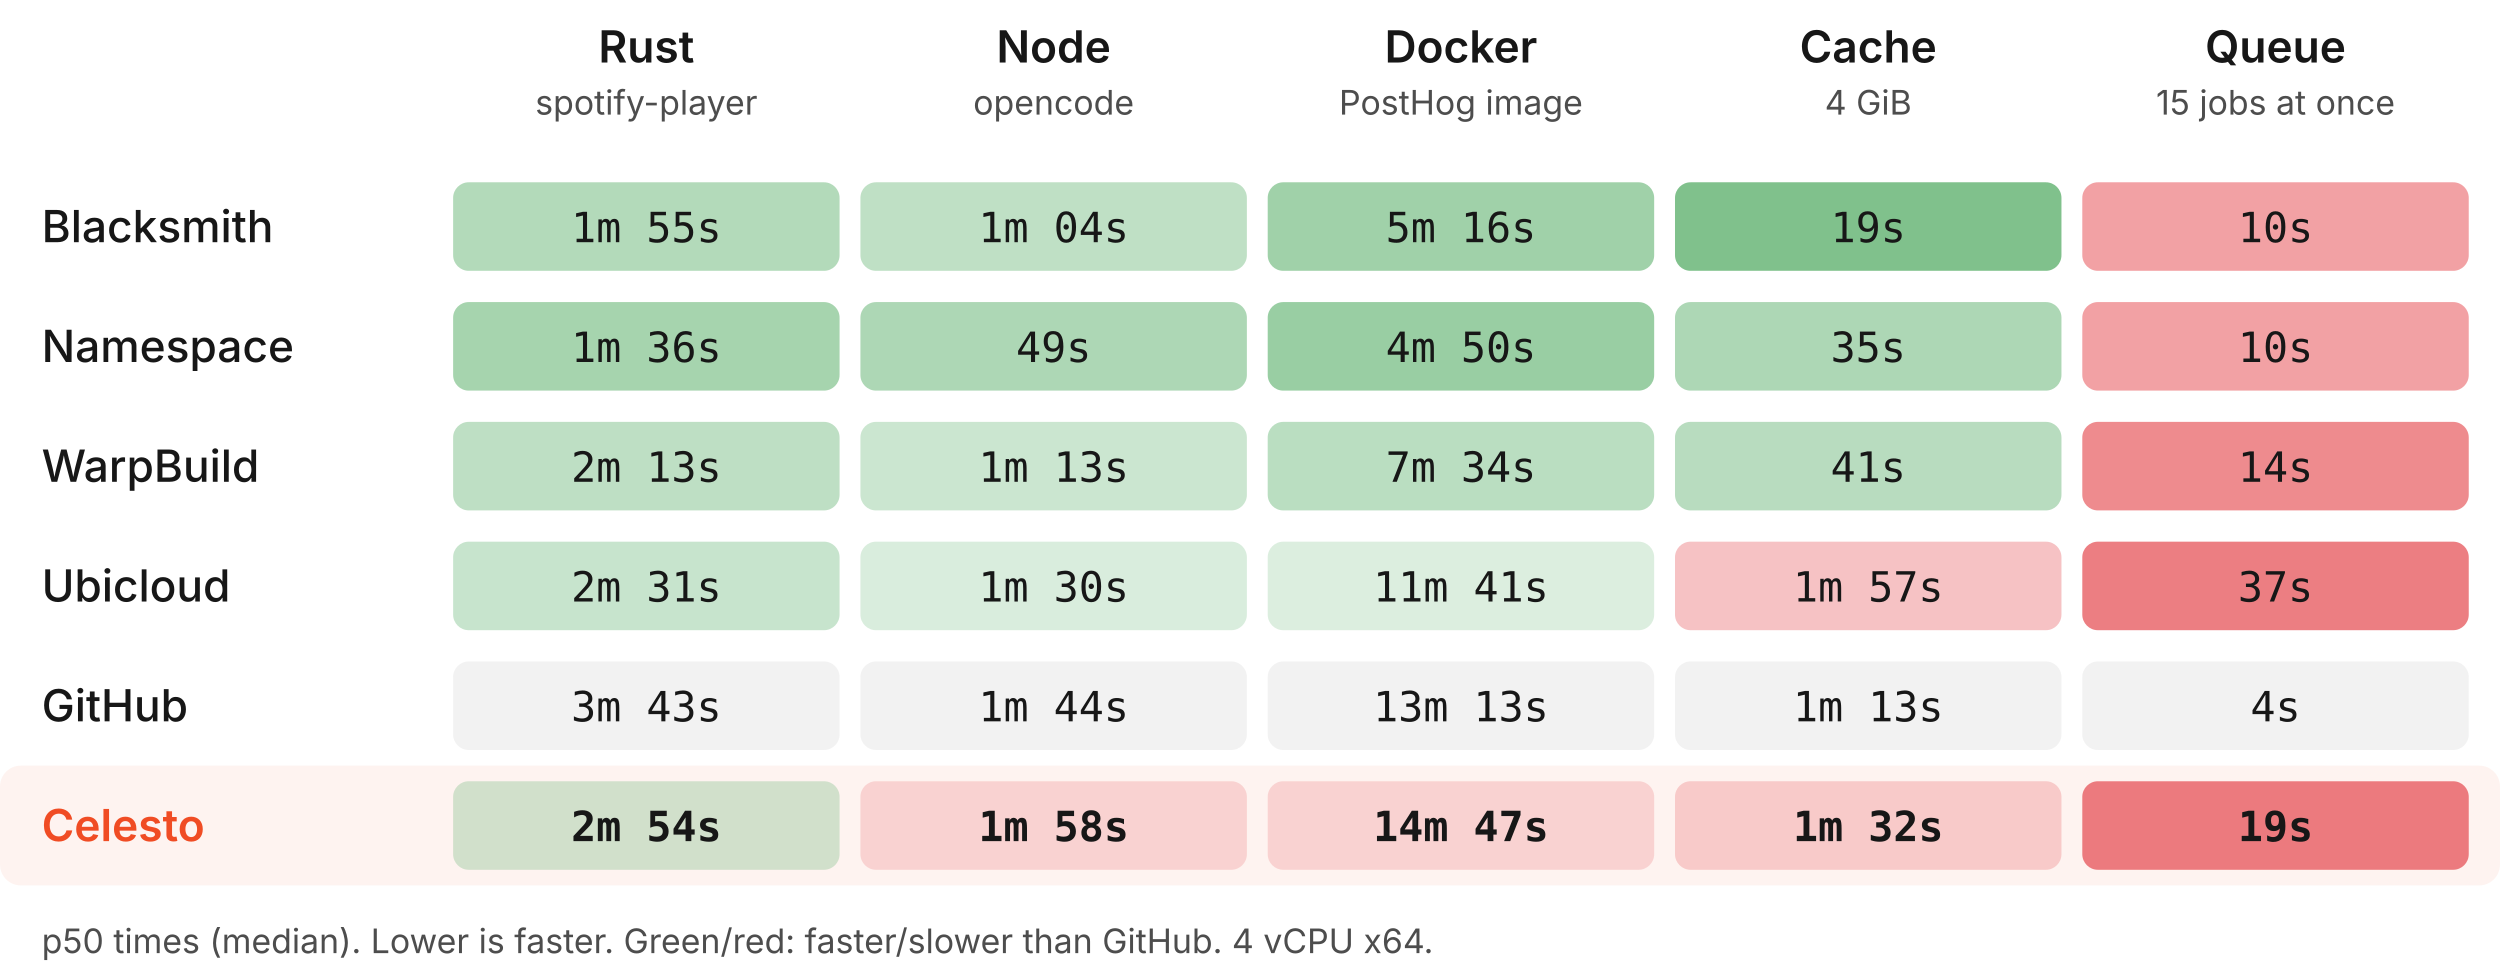
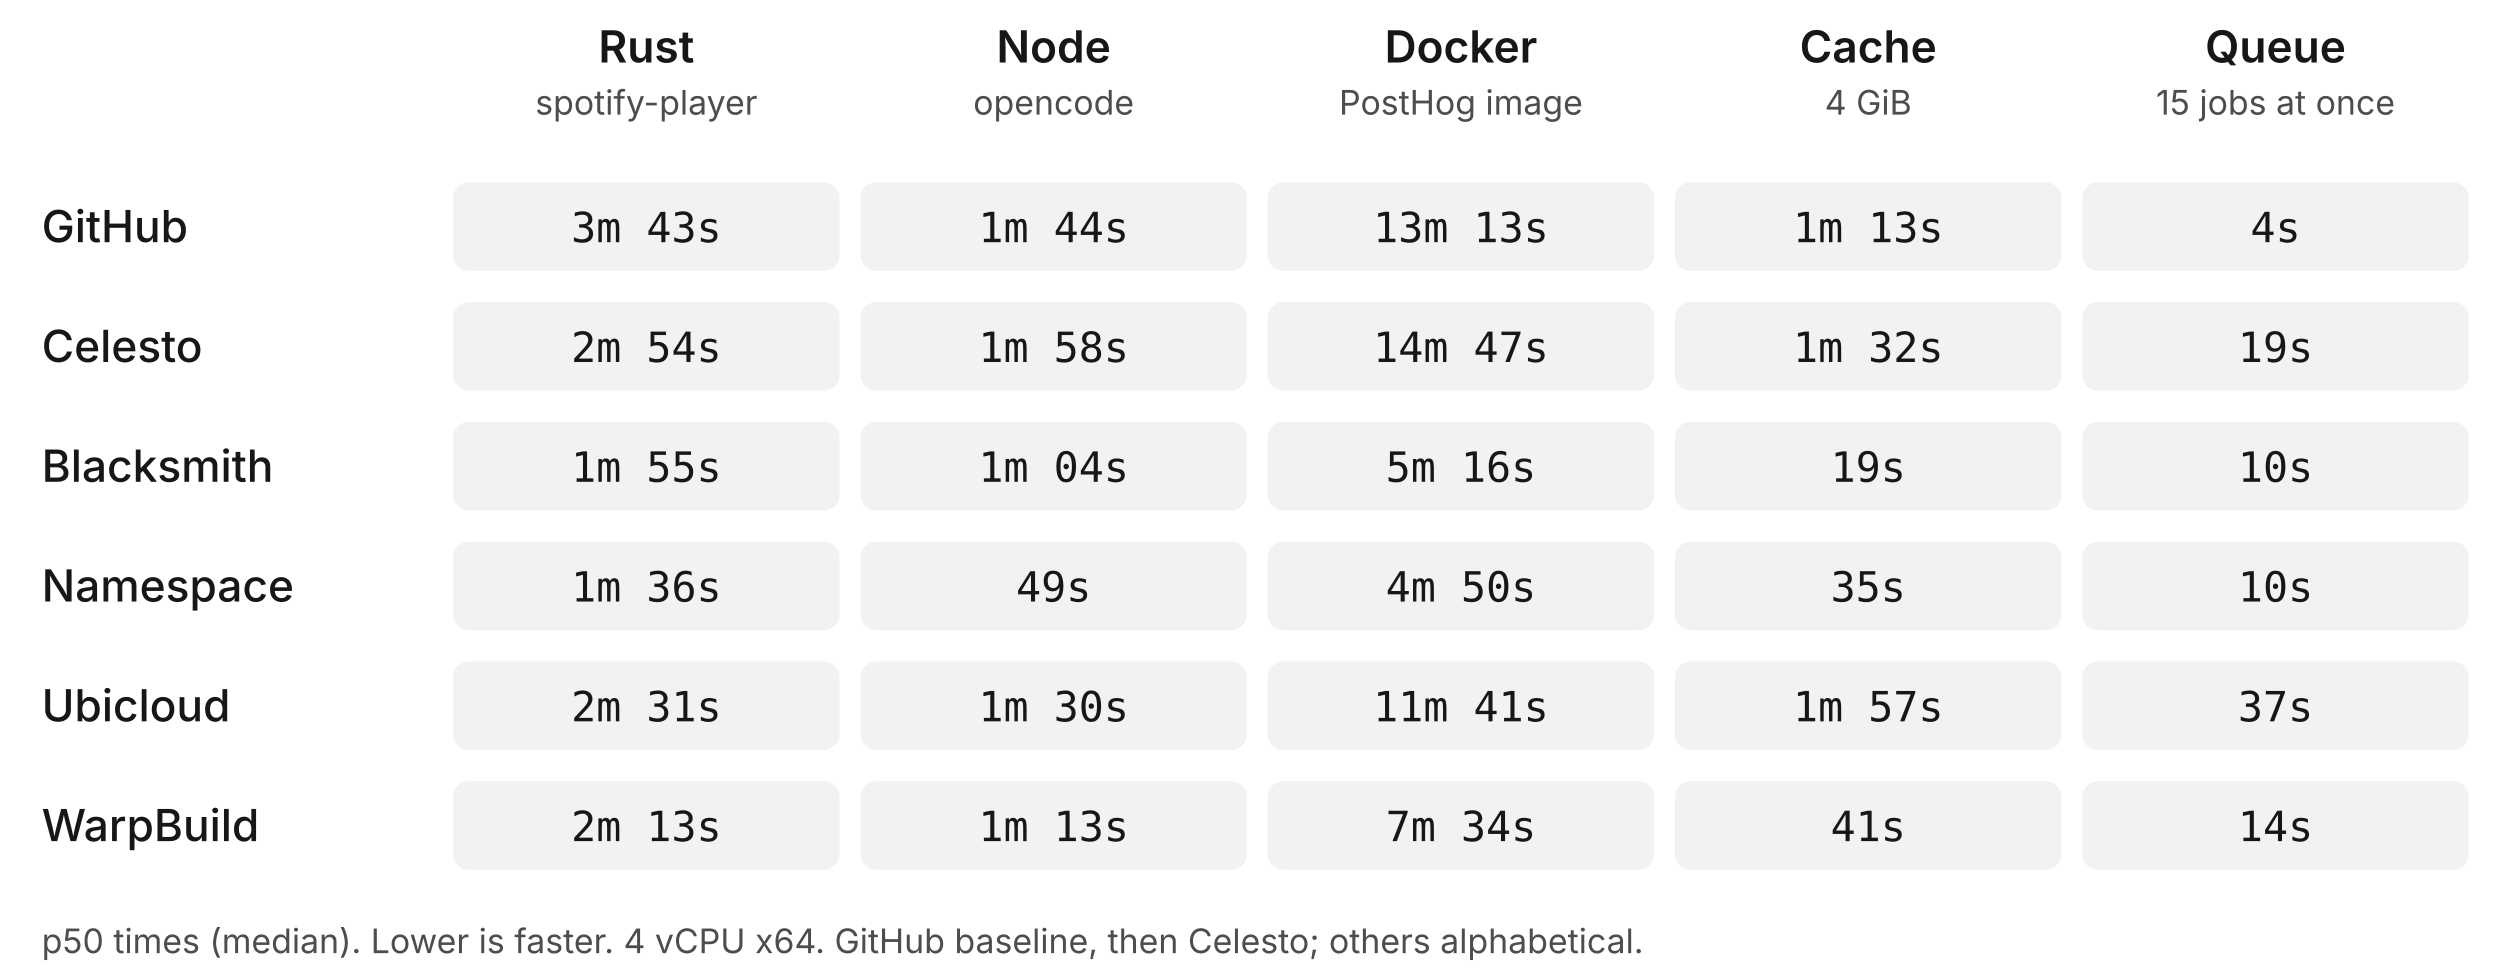
<svg xmlns="http://www.w3.org/2000/svg" viewBox="0 0 960 374" font-family="Geist,Inter,-apple-system,BlinkMacSystemFont,Segoe UI,sans-serif">
  <style>.t{fill:#171717}.m{fill:#4d4d4d}.hl{fill:#F04C24;fill-opacity:.07}.n{fill:#8f8f8f;fill-opacity:.12}</style>
  <text x="248.2" y="24" text-anchor="middle" font-size="17" font-weight="600" class="t">Rust</text>
  <text x="248.2" y="44" text-anchor="middle" font-size="13" class="m">spotify-player</text>
  <text x="404.6" y="24" text-anchor="middle" font-size="17" font-weight="600" class="t">Node</text>
  <text x="404.6" y="44" text-anchor="middle" font-size="13" class="m">opencode</text>
  <text x="561" y="24" text-anchor="middle" font-size="17" font-weight="600" class="t">Docker</text>
  <text x="561" y="44" text-anchor="middle" font-size="13" class="m">PostHog image</text>
  <text x="717.4" y="24" text-anchor="middle" font-size="17" font-weight="600" class="t">Cache</text>
  <text x="717.4" y="44" text-anchor="middle" font-size="13" class="m">4 GiB</text>
  <text x="873.8" y="24" text-anchor="middle" font-size="17" font-weight="600" class="t">Queue</text>
  <text x="873.8" y="44" text-anchor="middle" font-size="13" class="m">15 jobs at once</text>
-   <text x="16" y="93" font-size="17" font-weight="500" class="t">Blacksmith</text>
-   <rect x="174" y="70" width="148.4" height="34" rx="6" fill="#45a557" fill-opacity="0.41" />
-   <text x="248.2" y="93" text-anchor="middle" font-size="16" font-weight="400" font-family="Geist Mono,SFMono-Regular,Menlo,Consolas,monospace" class="t">1m 55s</text>
-   <rect x="330.4" y="70" width="148.4" height="34" rx="6" fill="#45a557" fill-opacity="0.34" />
-   <text x="404.6" y="93" text-anchor="middle" font-size="16" font-weight="400" font-family="Geist Mono,SFMono-Regular,Menlo,Consolas,monospace" class="t">1m 04s</text>
-   <rect x="486.8" y="70" width="148.4" height="34" rx="6" fill="#45a557" fill-opacity="0.51" />
-   <text x="561" y="93" text-anchor="middle" font-size="16" font-weight="400" font-family="Geist Mono,SFMono-Regular,Menlo,Consolas,monospace" class="t">5m 16s</text>
-   <rect x="643.2" y="70" width="148.4" height="34" rx="6" fill="#45a557" fill-opacity="0.68" />
-   <text x="717.4" y="93" text-anchor="middle" font-size="16" font-weight="400" font-family="Geist Mono,SFMono-Regular,Menlo,Consolas,monospace" class="t">19s</text>
-   <rect x="799.6" y="70" width="148.4" height="34" rx="6" fill="#e5484d" fill-opacity="0.51" />
-   <text x="873.8" y="93" text-anchor="middle" font-size="16" font-weight="400" font-family="Geist Mono,SFMono-Regular,Menlo,Consolas,monospace" class="t">10s</text>
-   <text x="16" y="139" font-size="17" font-weight="500" class="t">Namespace</text>
-   <rect x="174" y="116" width="148.4" height="34" rx="6" fill="#45a557" fill-opacity="0.48" />
-   <text x="248.2" y="139" text-anchor="middle" font-size="16" font-weight="400" font-family="Geist Mono,SFMono-Regular,Menlo,Consolas,monospace" class="t">1m 36s</text>
-   <rect x="330.4" y="116" width="148.4" height="34" rx="6" fill="#45a557" fill-opacity="0.44" />
-   <text x="404.6" y="139" text-anchor="middle" font-size="16" font-weight="400" font-family="Geist Mono,SFMono-Regular,Menlo,Consolas,monospace" class="t">49s</text>
-   <rect x="486.8" y="116" width="148.4" height="34" rx="6" fill="#45a557" fill-opacity="0.55" />
-   <text x="561" y="139" text-anchor="middle" font-size="16" font-weight="400" font-family="Geist Mono,SFMono-Regular,Menlo,Consolas,monospace" class="t">4m 50s</text>
-   <rect x="643.2" y="116" width="148.4" height="34" rx="6" fill="#45a557" fill-opacity="0.44" />
-   <text x="717.4" y="139" text-anchor="middle" font-size="16" font-weight="400" font-family="Geist Mono,SFMono-Regular,Menlo,Consolas,monospace" class="t">35s</text>
-   <rect x="799.6" y="116" width="148.4" height="34" rx="6" fill="#e5484d" fill-opacity="0.51" />
-   <text x="873.8" y="139" text-anchor="middle" font-size="16" font-weight="400" font-family="Geist Mono,SFMono-Regular,Menlo,Consolas,monospace" class="t">10s</text>
-   <text x="16" y="185" font-size="17" font-weight="500" class="t">WarpBuild</text>
-   <rect x="174" y="162" width="148.4" height="34" rx="6" fill="#45a557" fill-opacity="0.35" />
-   <text x="248.2" y="185" text-anchor="middle" font-size="16" font-weight="400" font-family="Geist Mono,SFMono-Regular,Menlo,Consolas,monospace" class="t">2m 13s</text>
-   <rect x="330.4" y="162" width="148.4" height="34" rx="6" fill="#45a557" fill-opacity="0.28" />
-   <text x="404.6" y="185" text-anchor="middle" font-size="16" font-weight="400" font-family="Geist Mono,SFMono-Regular,Menlo,Consolas,monospace" class="t">1m 13s</text>
-   <rect x="486.8" y="162" width="148.4" height="34" rx="6" fill="#45a557" fill-opacity="0.37" />
-   <text x="561" y="185" text-anchor="middle" font-size="16" font-weight="400" font-family="Geist Mono,SFMono-Regular,Menlo,Consolas,monospace" class="t">7m 34s</text>
-   <rect x="643.2" y="162" width="148.4" height="34" rx="6" fill="#45a557" fill-opacity="0.38" />
-   <text x="717.4" y="185" text-anchor="middle" font-size="16" font-weight="400" font-family="Geist Mono,SFMono-Regular,Menlo,Consolas,monospace" class="t">41s</text>
-   <rect x="799.6" y="162" width="148.4" height="34" rx="6" fill="#e5484d" fill-opacity="0.63" />
-   <text x="873.8" y="185" text-anchor="middle" font-size="16" font-weight="400" font-family="Geist Mono,SFMono-Regular,Menlo,Consolas,monospace" class="t">14s</text>
-   <text x="16" y="231" font-size="17" font-weight="500" class="t">Ubicloud</text>
-   <rect x="174" y="208" width="148.4" height="34" rx="6" fill="#45a557" fill-opacity="0.30" />
-   <text x="248.2" y="231" text-anchor="middle" font-size="16" font-weight="400" font-family="Geist Mono,SFMono-Regular,Menlo,Consolas,monospace" class="t">2m 31s</text>
-   <rect x="330.4" y="208" width="148.4" height="34" rx="6" fill="#45a557" fill-opacity="0.20" />
-   <text x="404.6" y="231" text-anchor="middle" font-size="16" font-weight="400" font-family="Geist Mono,SFMono-Regular,Menlo,Consolas,monospace" class="t">1m 30s</text>
-   <rect x="486.8" y="208" width="148.4" height="34" rx="6" fill="#45a557" fill-opacity="0.19" />
-   <text x="561" y="231" text-anchor="middle" font-size="16" font-weight="400" font-family="Geist Mono,SFMono-Regular,Menlo,Consolas,monospace" class="t">11m 41s</text>
-   <rect x="643.2" y="208" width="148.4" height="34" rx="6" fill="#e5484d" fill-opacity="0.33" />
-   <text x="717.4" y="231" text-anchor="middle" font-size="16" font-weight="400" font-family="Geist Mono,SFMono-Regular,Menlo,Consolas,monospace" class="t">1m 57s</text>
-   <rect x="799.6" y="208" width="148.4" height="34" rx="6" fill="#e5484d" fill-opacity="0.70" />
-   <text x="873.8" y="231" text-anchor="middle" font-size="16" font-weight="400" font-family="Geist Mono,SFMono-Regular,Menlo,Consolas,monospace" class="t">37s</text>
-   <text x="16" y="277" font-size="17" font-weight="500" class="t">GitHub</text>
+   <text x="16" y="93" font-size="17" font-weight="500" class="t">GitHub</text>
+   <rect x="174" y="70" width="148.4" height="34" rx="6" class="n" />
+   <text x="248.2" y="93" text-anchor="middle" font-size="16" font-weight="400" font-family="Geist Mono,SFMono-Regular,Menlo,Consolas,monospace" class="t">3m 43s</text>
+   <rect x="330.4" y="70" width="148.4" height="34" rx="6" class="n" />
+   <text x="404.6" y="93" text-anchor="middle" font-size="16" font-weight="400" font-family="Geist Mono,SFMono-Regular,Menlo,Consolas,monospace" class="t">1m 44s</text>
+   <rect x="486.8" y="70" width="148.4" height="34" rx="6" class="n" />
+   <text x="561" y="93" text-anchor="middle" font-size="16" font-weight="400" font-family="Geist Mono,SFMono-Regular,Menlo,Consolas,monospace" class="t">13m 13s</text>
+   <rect x="643.2" y="70" width="148.4" height="34" rx="6" class="n" />
+   <text x="717.4" y="93" text-anchor="middle" font-size="16" font-weight="400" font-family="Geist Mono,SFMono-Regular,Menlo,Consolas,monospace" class="t">1m 13s</text>
+   <rect x="799.6" y="70" width="148.4" height="34" rx="6" class="n" />
+   <text x="873.8" y="93" text-anchor="middle" font-size="16" font-weight="400" font-family="Geist Mono,SFMono-Regular,Menlo,Consolas,monospace" class="t">4s</text>
+   <text x="16" y="139" font-size="17" font-weight="500" class="t">Celesto</text>
+   <rect x="174" y="116" width="148.4" height="34" rx="6" class="n" />
+   <text x="248.2" y="139" text-anchor="middle" font-size="16" font-weight="400" font-family="Geist Mono,SFMono-Regular,Menlo,Consolas,monospace" class="t">2m 54s</text>
+   <rect x="330.4" y="116" width="148.4" height="34" rx="6" class="n" />
+   <text x="404.6" y="139" text-anchor="middle" font-size="16" font-weight="400" font-family="Geist Mono,SFMono-Regular,Menlo,Consolas,monospace" class="t">1m 58s</text>
+   <rect x="486.8" y="116" width="148.4" height="34" rx="6" class="n" />
+   <text x="561" y="139" text-anchor="middle" font-size="16" font-weight="400" font-family="Geist Mono,SFMono-Regular,Menlo,Consolas,monospace" class="t">14m 47s</text>
+   <rect x="643.2" y="116" width="148.4" height="34" rx="6" class="n" />
+   <text x="717.4" y="139" text-anchor="middle" font-size="16" font-weight="400" font-family="Geist Mono,SFMono-Regular,Menlo,Consolas,monospace" class="t">1m 32s</text>
+   <rect x="799.6" y="116" width="148.4" height="34" rx="6" class="n" />
+   <text x="873.8" y="139" text-anchor="middle" font-size="16" font-weight="400" font-family="Geist Mono,SFMono-Regular,Menlo,Consolas,monospace" class="t">19s</text>
+   <text x="16" y="185" font-size="17" font-weight="500" class="t">Blacksmith</text>
+   <rect x="174" y="162" width="148.4" height="34" rx="6" class="n" />
+   <text x="248.2" y="185" text-anchor="middle" font-size="16" font-weight="400" font-family="Geist Mono,SFMono-Regular,Menlo,Consolas,monospace" class="t">1m 55s</text>
+   <rect x="330.4" y="162" width="148.4" height="34" rx="6" class="n" />
+   <text x="404.6" y="185" text-anchor="middle" font-size="16" font-weight="400" font-family="Geist Mono,SFMono-Regular,Menlo,Consolas,monospace" class="t">1m 04s</text>
+   <rect x="486.8" y="162" width="148.4" height="34" rx="6" class="n" />
+   <text x="561" y="185" text-anchor="middle" font-size="16" font-weight="400" font-family="Geist Mono,SFMono-Regular,Menlo,Consolas,monospace" class="t">5m 16s</text>
+   <rect x="643.2" y="162" width="148.4" height="34" rx="6" class="n" />
+   <text x="717.4" y="185" text-anchor="middle" font-size="16" font-weight="400" font-family="Geist Mono,SFMono-Regular,Menlo,Consolas,monospace" class="t">19s</text>
+   <rect x="799.6" y="162" width="148.4" height="34" rx="6" class="n" />
+   <text x="873.8" y="185" text-anchor="middle" font-size="16" font-weight="400" font-family="Geist Mono,SFMono-Regular,Menlo,Consolas,monospace" class="t">10s</text>
+   <text x="16" y="231" font-size="17" font-weight="500" class="t">Namespace</text>
+   <rect x="174" y="208" width="148.4" height="34" rx="6" class="n" />
+   <text x="248.2" y="231" text-anchor="middle" font-size="16" font-weight="400" font-family="Geist Mono,SFMono-Regular,Menlo,Consolas,monospace" class="t">1m 36s</text>
+   <rect x="330.4" y="208" width="148.4" height="34" rx="6" class="n" />
+   <text x="404.6" y="231" text-anchor="middle" font-size="16" font-weight="400" font-family="Geist Mono,SFMono-Regular,Menlo,Consolas,monospace" class="t">49s</text>
+   <rect x="486.8" y="208" width="148.4" height="34" rx="6" class="n" />
+   <text x="561" y="231" text-anchor="middle" font-size="16" font-weight="400" font-family="Geist Mono,SFMono-Regular,Menlo,Consolas,monospace" class="t">4m 50s</text>
+   <rect x="643.2" y="208" width="148.4" height="34" rx="6" class="n" />
+   <text x="717.4" y="231" text-anchor="middle" font-size="16" font-weight="400" font-family="Geist Mono,SFMono-Regular,Menlo,Consolas,monospace" class="t">35s</text>
+   <rect x="799.6" y="208" width="148.4" height="34" rx="6" class="n" />
+   <text x="873.8" y="231" text-anchor="middle" font-size="16" font-weight="400" font-family="Geist Mono,SFMono-Regular,Menlo,Consolas,monospace" class="t">10s</text>
+   <text x="16" y="277" font-size="17" font-weight="500" class="t">Ubicloud</text>
  <rect x="174" y="254" width="148.4" height="34" rx="6" class="n" />
-   <text x="248.2" y="277" text-anchor="middle" font-size="16" font-weight="400" font-family="Geist Mono,SFMono-Regular,Menlo,Consolas,monospace" class="t">3m 43s</text>
+   <text x="248.2" y="277" text-anchor="middle" font-size="16" font-weight="400" font-family="Geist Mono,SFMono-Regular,Menlo,Consolas,monospace" class="t">2m 31s</text>
  <rect x="330.4" y="254" width="148.4" height="34" rx="6" class="n" />
-   <text x="404.6" y="277" text-anchor="middle" font-size="16" font-weight="400" font-family="Geist Mono,SFMono-Regular,Menlo,Consolas,monospace" class="t">1m 44s</text>
+   <text x="404.6" y="277" text-anchor="middle" font-size="16" font-weight="400" font-family="Geist Mono,SFMono-Regular,Menlo,Consolas,monospace" class="t">1m 30s</text>
  <rect x="486.8" y="254" width="148.4" height="34" rx="6" class="n" />
-   <text x="561" y="277" text-anchor="middle" font-size="16" font-weight="400" font-family="Geist Mono,SFMono-Regular,Menlo,Consolas,monospace" class="t">13m 13s</text>
+   <text x="561" y="277" text-anchor="middle" font-size="16" font-weight="400" font-family="Geist Mono,SFMono-Regular,Menlo,Consolas,monospace" class="t">11m 41s</text>
  <rect x="643.2" y="254" width="148.4" height="34" rx="6" class="n" />
-   <text x="717.4" y="277" text-anchor="middle" font-size="16" font-weight="400" font-family="Geist Mono,SFMono-Regular,Menlo,Consolas,monospace" class="t">1m 13s</text>
+   <text x="717.4" y="277" text-anchor="middle" font-size="16" font-weight="400" font-family="Geist Mono,SFMono-Regular,Menlo,Consolas,monospace" class="t">1m 57s</text>
  <rect x="799.6" y="254" width="148.4" height="34" rx="6" class="n" />
-   <text x="873.8" y="277" text-anchor="middle" font-size="16" font-weight="400" font-family="Geist Mono,SFMono-Regular,Menlo,Consolas,monospace" class="t">4s</text>
-   <rect x="0" y="294" width="960" height="46" rx="8" class="hl" />
-   <text x="16" y="323" font-size="17" font-weight="600" fill="#F04C24">Celesto</text>
-   <rect x="174" y="300" width="148.4" height="34" rx="6" fill="#45a557" fill-opacity="0.24" />
-   <text x="248.2" y="323" text-anchor="middle" font-size="16" font-weight="600" font-family="Geist Mono,SFMono-Regular,Menlo,Consolas,monospace" class="t">2m 54s</text>
-   <rect x="330.4" y="300" width="148.4" height="34" rx="6" fill="#e5484d" fill-opacity="0.19" />
-   <text x="404.6" y="323" text-anchor="middle" font-size="16" font-weight="600" font-family="Geist Mono,SFMono-Regular,Menlo,Consolas,monospace" class="t">1m 58s</text>
-   <rect x="486.8" y="300" width="148.4" height="34" rx="6" fill="#e5484d" fill-opacity="0.19" />
-   <text x="561" y="323" text-anchor="middle" font-size="16" font-weight="600" font-family="Geist Mono,SFMono-Regular,Menlo,Consolas,monospace" class="t">14m 47s</text>
-   <rect x="643.2" y="300" width="148.4" height="34" rx="6" fill="#e5484d" fill-opacity="0.24" />
-   <text x="717.4" y="323" text-anchor="middle" font-size="16" font-weight="600" font-family="Geist Mono,SFMono-Regular,Menlo,Consolas,monospace" class="t">1m 32s</text>
-   <rect x="799.6" y="300" width="148.4" height="34" rx="6" fill="#e5484d" fill-opacity="0.70" />
-   <text x="873.8" y="323" text-anchor="middle" font-size="16" font-weight="600" font-family="Geist Mono,SFMono-Regular,Menlo,Consolas,monospace" class="t">19s</text>
-   <text x="16" y="366" font-size="13" class="m">p50 times (median). Lower is faster. Green/red: faster/slower than GitHub. 4 vCPU x64.</text>
+   <text x="873.8" y="277" text-anchor="middle" font-size="16" font-weight="400" font-family="Geist Mono,SFMono-Regular,Menlo,Consolas,monospace" class="t">37s</text>
+   <text x="16" y="323" font-size="17" font-weight="500" class="t">WarpBuild</text>
+   <rect x="174" y="300" width="148.4" height="34" rx="6" class="n" />
+   <text x="248.2" y="323" text-anchor="middle" font-size="16" font-weight="400" font-family="Geist Mono,SFMono-Regular,Menlo,Consolas,monospace" class="t">2m 13s</text>
+   <rect x="330.4" y="300" width="148.4" height="34" rx="6" class="n" />
+   <text x="404.6" y="323" text-anchor="middle" font-size="16" font-weight="400" font-family="Geist Mono,SFMono-Regular,Menlo,Consolas,monospace" class="t">1m 13s</text>
+   <rect x="486.8" y="300" width="148.4" height="34" rx="6" class="n" />
+   <text x="561" y="323" text-anchor="middle" font-size="16" font-weight="400" font-family="Geist Mono,SFMono-Regular,Menlo,Consolas,monospace" class="t">7m 34s</text>
+   <rect x="643.2" y="300" width="148.4" height="34" rx="6" class="n" />
+   <text x="717.4" y="323" text-anchor="middle" font-size="16" font-weight="400" font-family="Geist Mono,SFMono-Regular,Menlo,Consolas,monospace" class="t">41s</text>
+   <rect x="799.6" y="300" width="148.4" height="34" rx="6" class="n" />
+   <text x="873.8" y="323" text-anchor="middle" font-size="16" font-weight="400" font-family="Geist Mono,SFMono-Regular,Menlo,Consolas,monospace" class="t">14s</text>
+   <text x="16" y="366" font-size="13" class="m">p50 times (median). Lower is faster. 4 vCPU x64. GitHub baseline, then Celesto; others alphabetical.</text>
</svg>
